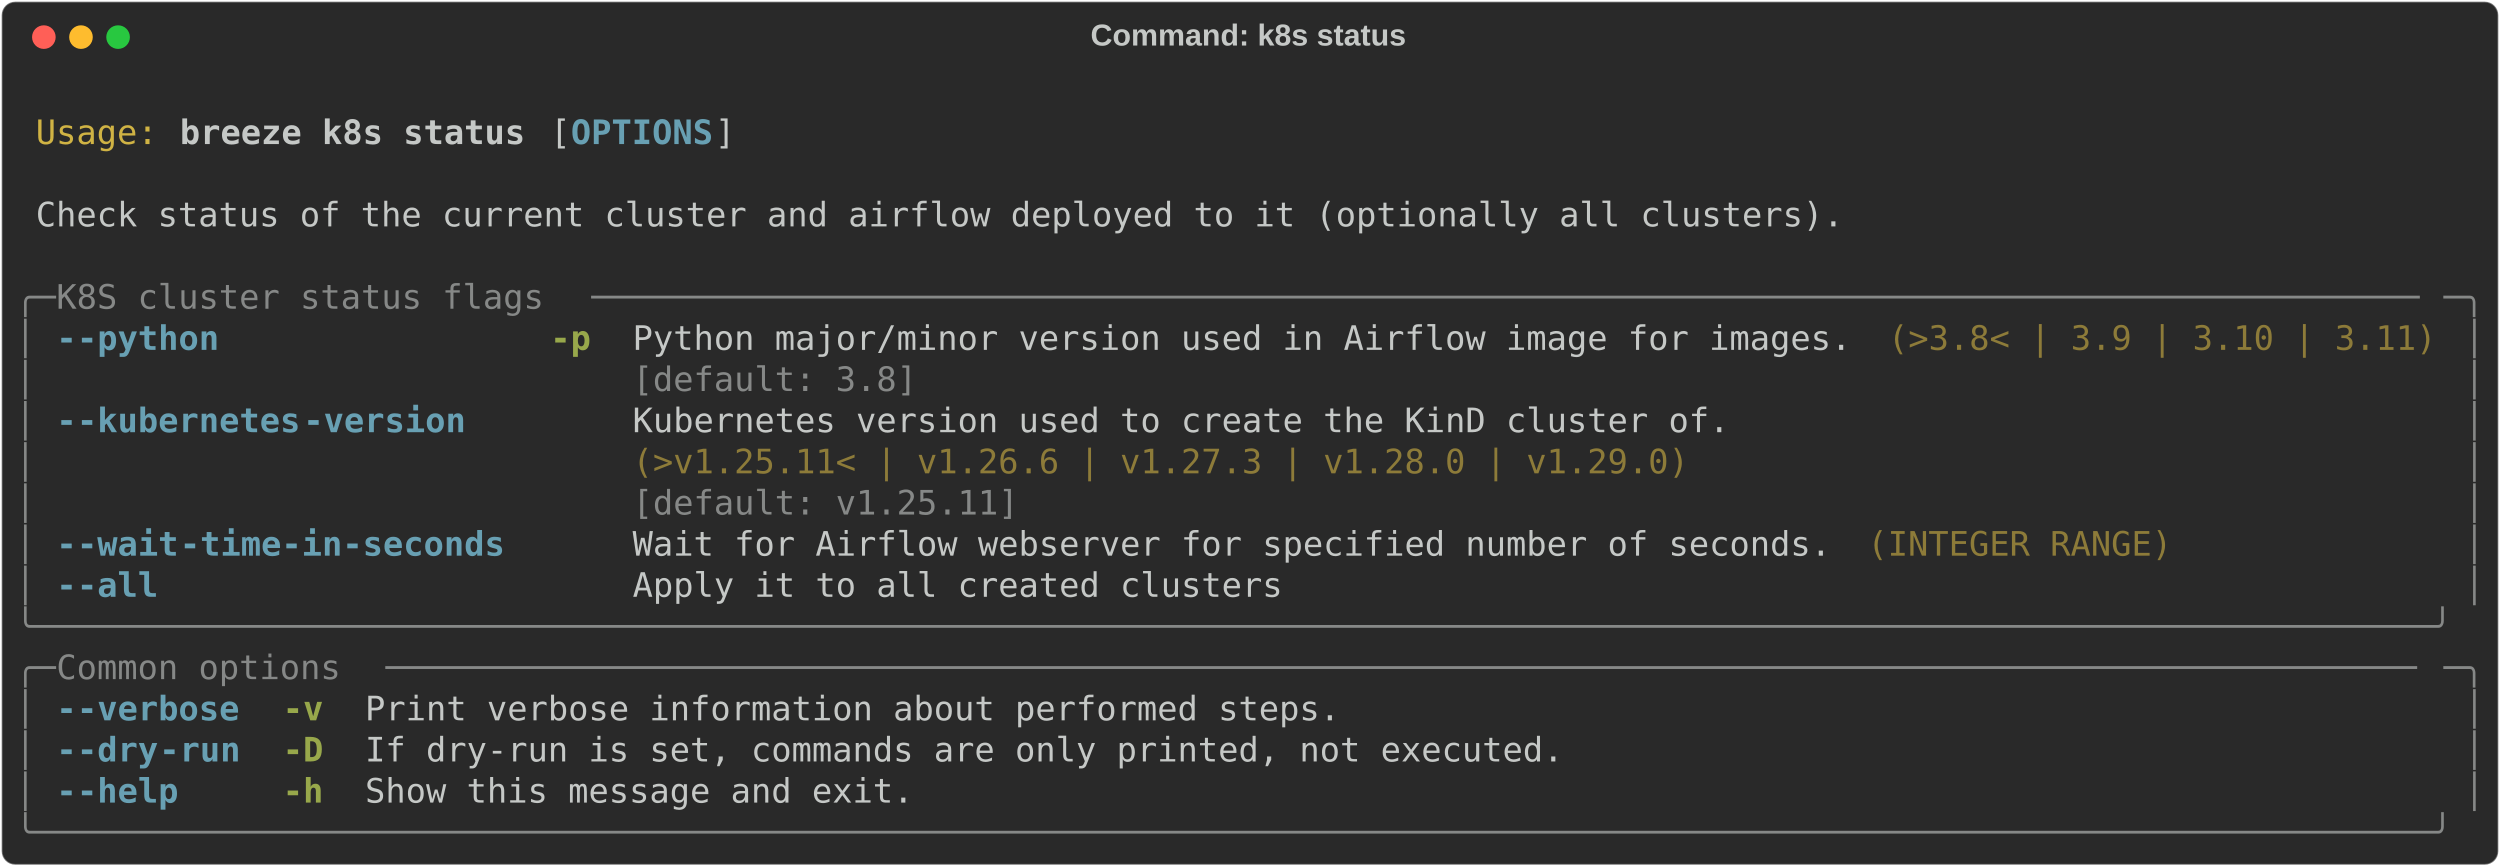
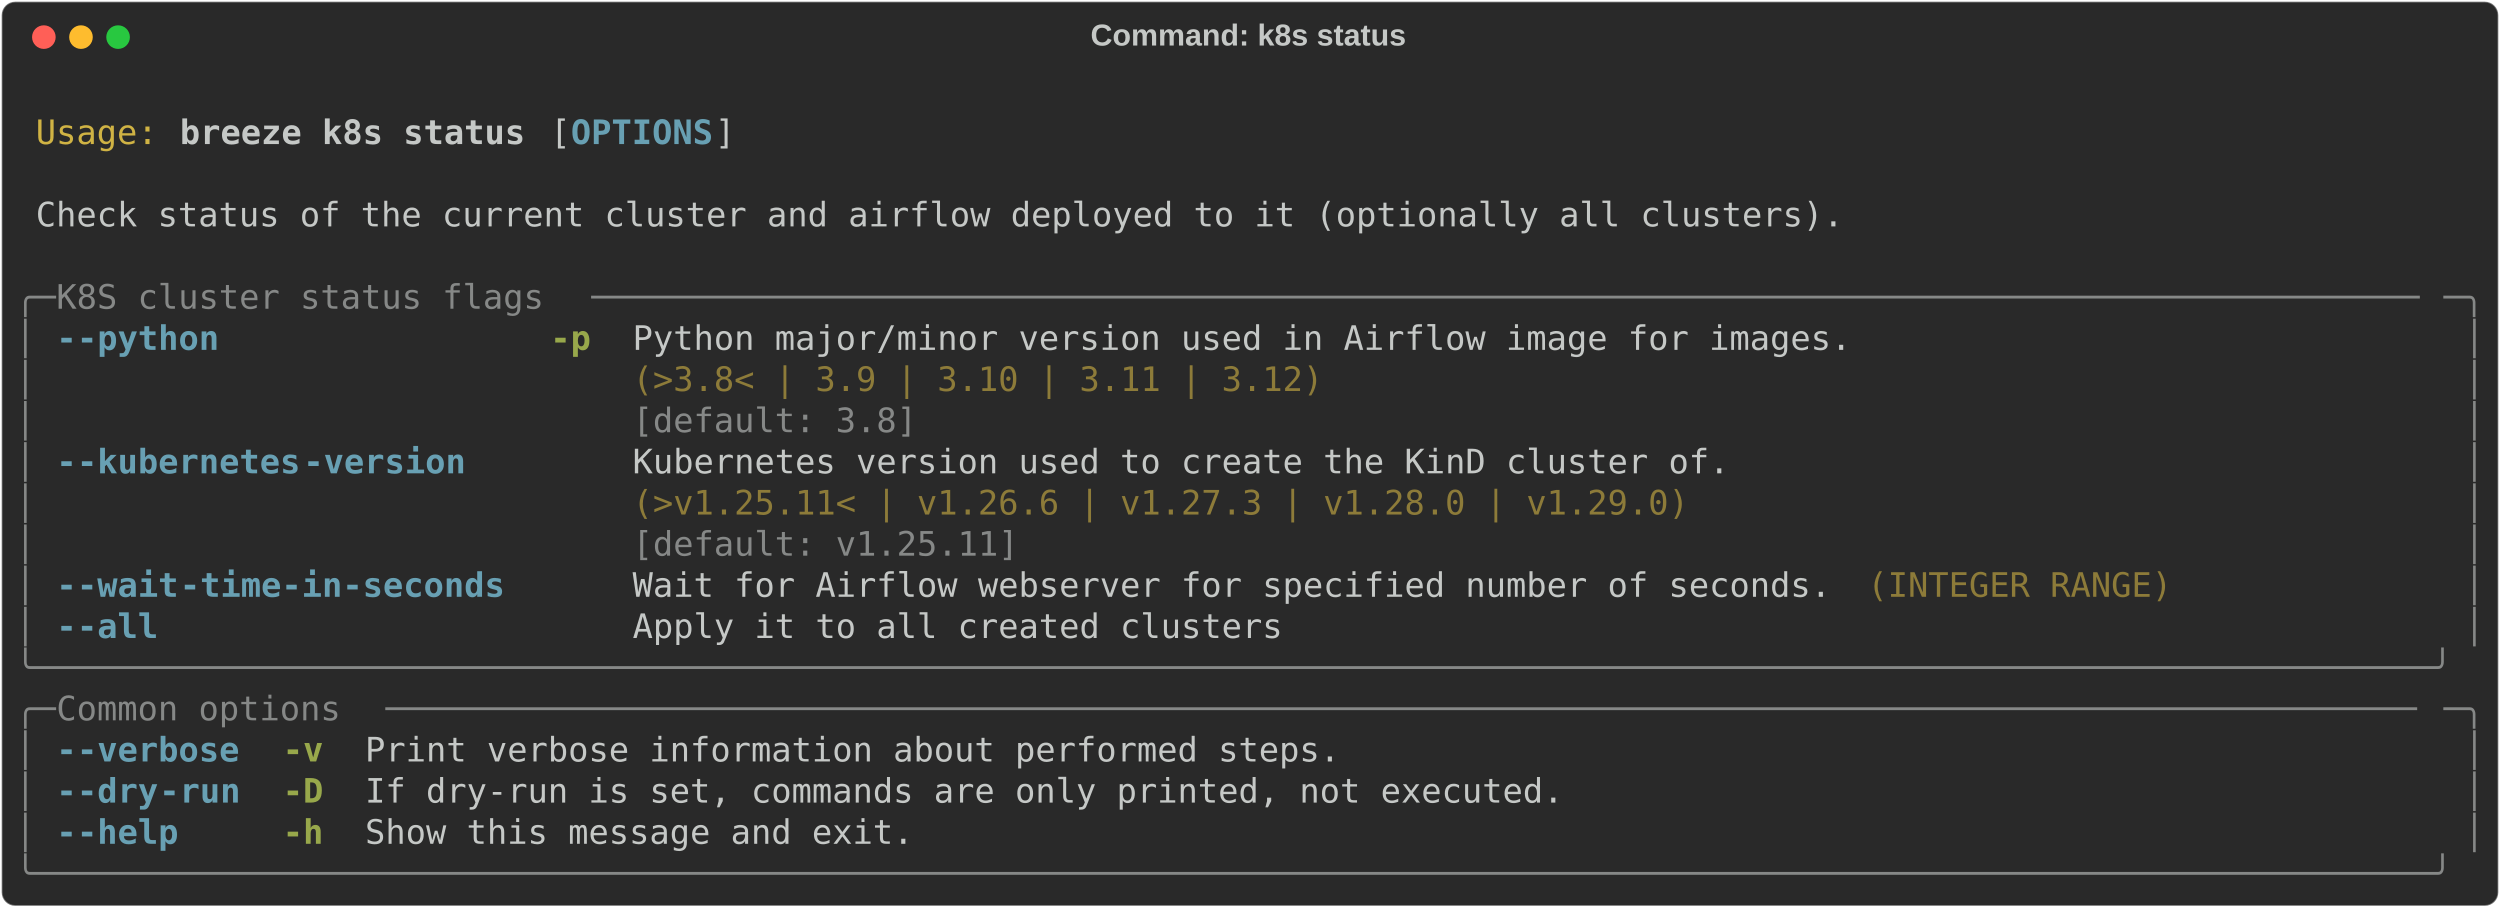
- <svg xmlns="http://www.w3.org/2000/svg" class="rich-terminal" viewBox="0 0 1482 513.6">
+ <svg xmlns="http://www.w3.org/2000/svg" class="rich-terminal" viewBox="0 0 1482 538.0">
  <style>

    @font-face {
        font-family: "Fira Code";
        src: local("FiraCode-Regular"),
                url("https://cdnjs.cloudflare.com/ajax/libs/firacode/6.2.0/woff2/FiraCode-Regular.woff2") format("woff2"),
                url("https://cdnjs.cloudflare.com/ajax/libs/firacode/6.2.0/woff/FiraCode-Regular.woff") format("woff");
        font-style: normal;
        font-weight: 400;
    }
    @font-face {
        font-family: "Fira Code";
        src: local("FiraCode-Bold"),
                url("https://cdnjs.cloudflare.com/ajax/libs/firacode/6.2.0/woff2/FiraCode-Bold.woff2") format("woff2"),
                url("https://cdnjs.cloudflare.com/ajax/libs/firacode/6.2.0/woff/FiraCode-Bold.woff") format("woff");
        font-style: bold;
        font-weight: 700;
    }

    .breeze-k8s-status-matrix {
        font-family: Fira Code, monospace;
        font-size: 20px;
        line-height: 24.4px;
        font-variant-east-asian: full-width;
    }

    .breeze-k8s-status-title {
        font-size: 18px;
        font-weight: bold;
        font-family: arial;
    }

    .breeze-k8s-status-r1 { fill: #c5c8c6 }
.breeze-k8s-status-r2 { fill: #d0b344 }
.breeze-k8s-status-r3 { fill: #c5c8c6;font-weight: bold }
.breeze-k8s-status-r4 { fill: #68a0b3;font-weight: bold }
.breeze-k8s-status-r5 { fill: #868887 }
.breeze-k8s-status-r6 { fill: #98a84b;font-weight: bold }
.breeze-k8s-status-r7 { fill: #8d7b39 }
    </style>
  <defs>
    <clipPath id="breeze-k8s-status-clip-terminal">
-       <rect x="0" y="0" width="1463.0" height="462.6" />
+       <rect x="0" y="0" width="1463.0" height="487.0" />
    </clipPath>
    <clipPath id="breeze-k8s-status-line-0">
      <rect x="0" y="1.5" width="1464" height="24.65" />
    </clipPath>
    <clipPath id="breeze-k8s-status-line-1">
      <rect x="0" y="25.9" width="1464" height="24.65" />
    </clipPath>
    <clipPath id="breeze-k8s-status-line-2">
      <rect x="0" y="50.3" width="1464" height="24.65" />
    </clipPath>
    <clipPath id="breeze-k8s-status-line-3">
      <rect x="0" y="74.7" width="1464" height="24.65" />
    </clipPath>
    <clipPath id="breeze-k8s-status-line-4">
      <rect x="0" y="99.1" width="1464" height="24.65" />
    </clipPath>
    <clipPath id="breeze-k8s-status-line-5">
      <rect x="0" y="123.5" width="1464" height="24.65" />
    </clipPath>
    <clipPath id="breeze-k8s-status-line-6">
      <rect x="0" y="147.9" width="1464" height="24.65" />
    </clipPath>
    <clipPath id="breeze-k8s-status-line-7">
      <rect x="0" y="172.3" width="1464" height="24.65" />
    </clipPath>
    <clipPath id="breeze-k8s-status-line-8">
      <rect x="0" y="196.7" width="1464" height="24.65" />
    </clipPath>
    <clipPath id="breeze-k8s-status-line-9">
      <rect x="0" y="221.1" width="1464" height="24.65" />
    </clipPath>
    <clipPath id="breeze-k8s-status-line-10">
      <rect x="0" y="245.5" width="1464" height="24.65" />
    </clipPath>
    <clipPath id="breeze-k8s-status-line-11">
      <rect x="0" y="269.9" width="1464" height="24.65" />
    </clipPath>
    <clipPath id="breeze-k8s-status-line-12">
      <rect x="0" y="294.3" width="1464" height="24.65" />
    </clipPath>
    <clipPath id="breeze-k8s-status-line-13">
      <rect x="0" y="318.7" width="1464" height="24.65" />
    </clipPath>
    <clipPath id="breeze-k8s-status-line-14">
      <rect x="0" y="343.1" width="1464" height="24.65" />
    </clipPath>
    <clipPath id="breeze-k8s-status-line-15">
      <rect x="0" y="367.5" width="1464" height="24.65" />
    </clipPath>
    <clipPath id="breeze-k8s-status-line-16">
      <rect x="0" y="391.9" width="1464" height="24.65" />
    </clipPath>
    <clipPath id="breeze-k8s-status-line-17">
      <rect x="0" y="416.3" width="1464" height="24.65" />
    </clipPath>
+     <clipPath id="breeze-k8s-status-line-18">
+       <rect x="0" y="440.7" width="1464" height="24.65" />
+     </clipPath>
  </defs>
-   <rect fill="#292929" stroke="rgba(255,255,255,0.35)" stroke-width="1" x="1" y="1" width="1480" height="511.6" rx="8" />
+   <rect fill="#292929" stroke="rgba(255,255,255,0.35)" stroke-width="1" x="1" y="1" width="1480" height="536" rx="8" />
  <text class="breeze-k8s-status-title" fill="#c5c8c6" text-anchor="middle" x="740" y="27">Command: k8s status</text>
  <g transform="translate(26,22)">
    <circle cx="0" cy="0" r="7" fill="#ff5f57" />
    <circle cx="22" cy="0" r="7" fill="#febc2e" />
    <circle cx="44" cy="0" r="7" fill="#28c840" />
  </g>
  <g transform="translate(9, 41)" clip-path="url(#breeze-k8s-status-clip-terminal)">
    <g class="breeze-k8s-status-matrix">
      <text class="breeze-k8s-status-r1" x="1464" y="20" textLength="12.2" clip-path="url(#breeze-k8s-status-line-0)">
</text>
      <text class="breeze-k8s-status-r2" x="12.2" y="44.4" textLength="73.2" clip-path="url(#breeze-k8s-status-line-1)">Usage:</text>
      <text class="breeze-k8s-status-r3" x="97.6" y="44.4" textLength="207.4" clip-path="url(#breeze-k8s-status-line-1)">breeze k8s status</text>
      <text class="breeze-k8s-status-r1" x="317.2" y="44.4" textLength="12.2" clip-path="url(#breeze-k8s-status-line-1)">[</text>
      <text class="breeze-k8s-status-r4" x="329.4" y="44.4" textLength="85.4" clip-path="url(#breeze-k8s-status-line-1)">OPTIONS</text>
      <text class="breeze-k8s-status-r1" x="414.8" y="44.4" textLength="12.2" clip-path="url(#breeze-k8s-status-line-1)">]</text>
      <text class="breeze-k8s-status-r1" x="1464" y="44.4" textLength="12.2" clip-path="url(#breeze-k8s-status-line-1)">
</text>
      <text class="breeze-k8s-status-r1" x="1464" y="68.8" textLength="12.2" clip-path="url(#breeze-k8s-status-line-2)">
</text>
      <text class="breeze-k8s-status-r1" x="12.2" y="93.2" textLength="1085.8" clip-path="url(#breeze-k8s-status-line-3)">Check status of the current cluster and airflow deployed to it (optionally all clusters).</text>
      <text class="breeze-k8s-status-r1" x="1464" y="93.2" textLength="12.2" clip-path="url(#breeze-k8s-status-line-3)">
</text>
      <text class="breeze-k8s-status-r1" x="1464" y="117.6" textLength="12.2" clip-path="url(#breeze-k8s-status-line-4)">
</text>
      <text class="breeze-k8s-status-r5" x="0" y="142" textLength="24.4" clip-path="url(#breeze-k8s-status-line-5)">╭─</text>
      <text class="breeze-k8s-status-r5" x="24.4" y="142" textLength="317.2" clip-path="url(#breeze-k8s-status-line-5)"> K8S cluster status flags </text>
      <text class="breeze-k8s-status-r5" x="341.6" y="142" textLength="1098" clip-path="url(#breeze-k8s-status-line-5)">──────────────────────────────────────────────────────────────────────────────────────────</text>
      <text class="breeze-k8s-status-r5" x="1439.6" y="142" textLength="24.4" clip-path="url(#breeze-k8s-status-line-5)">─╮</text>
      <text class="breeze-k8s-status-r1" x="1464" y="142" textLength="12.2" clip-path="url(#breeze-k8s-status-line-5)">
</text>
      <text class="breeze-k8s-status-r5" x="0" y="166.4" textLength="12.2" clip-path="url(#breeze-k8s-status-line-6)">│</text>
      <text class="breeze-k8s-status-r4" x="24.4" y="166.4" textLength="12.2" clip-path="url(#breeze-k8s-status-line-6)">-</text>
      <text class="breeze-k8s-status-r4" x="36.6" y="166.4" textLength="85.4" clip-path="url(#breeze-k8s-status-line-6)">-python</text>
      <text class="breeze-k8s-status-r6" x="317.2" y="166.4" textLength="24.4" clip-path="url(#breeze-k8s-status-line-6)">-p</text>
      <text class="breeze-k8s-status-r1" x="366" y="166.4" textLength="732" clip-path="url(#breeze-k8s-status-line-6)">Python major/minor version used in Airflow image for images.</text>
-       <text class="breeze-k8s-status-r7" x="1110.2" y="166.4" textLength="329.4" clip-path="url(#breeze-k8s-status-line-6)">(&gt;3.8&lt; | 3.9 | 3.10 | 3.11)</text>
      <text class="breeze-k8s-status-r5" x="1451.8" y="166.4" textLength="12.2" clip-path="url(#breeze-k8s-status-line-6)">│</text>
      <text class="breeze-k8s-status-r1" x="1464" y="166.4" textLength="12.2" clip-path="url(#breeze-k8s-status-line-6)">
</text>
      <text class="breeze-k8s-status-r5" x="0" y="190.8" textLength="12.2" clip-path="url(#breeze-k8s-status-line-7)">│</text>
-       <text class="breeze-k8s-status-r5" x="366" y="190.8" textLength="732" clip-path="url(#breeze-k8s-status-line-7)">[default: 3.8]                                              </text>
+       <text class="breeze-k8s-status-r7" x="366" y="190.8" textLength="732" clip-path="url(#breeze-k8s-status-line-7)">(&gt;3.8&lt; | 3.9 | 3.10 | 3.11 | 3.12)                          </text>
      <text class="breeze-k8s-status-r5" x="1451.8" y="190.8" textLength="12.2" clip-path="url(#breeze-k8s-status-line-7)">│</text>
      <text class="breeze-k8s-status-r1" x="1464" y="190.8" textLength="12.2" clip-path="url(#breeze-k8s-status-line-7)">
</text>
      <text class="breeze-k8s-status-r5" x="0" y="215.2" textLength="12.2" clip-path="url(#breeze-k8s-status-line-8)">│</text>
-       <text class="breeze-k8s-status-r4" x="24.4" y="215.2" textLength="12.2" clip-path="url(#breeze-k8s-status-line-8)">-</text>
-       <text class="breeze-k8s-status-r4" x="36.6" y="215.2" textLength="134.2" clip-path="url(#breeze-k8s-status-line-8)">-kubernetes</text>
-       <text class="breeze-k8s-status-r4" x="170.8" y="215.2" textLength="97.6" clip-path="url(#breeze-k8s-status-line-8)">-version</text>
-       <text class="breeze-k8s-status-r1" x="366" y="215.2" textLength="658.8" clip-path="url(#breeze-k8s-status-line-8)">Kubernetes version used to create the KinD cluster of.</text>
+       <text class="breeze-k8s-status-r5" x="366" y="215.2" textLength="732" clip-path="url(#breeze-k8s-status-line-8)">[default: 3.8]                                              </text>
      <text class="breeze-k8s-status-r5" x="1451.8" y="215.2" textLength="12.2" clip-path="url(#breeze-k8s-status-line-8)">│</text>
      <text class="breeze-k8s-status-r1" x="1464" y="215.2" textLength="12.2" clip-path="url(#breeze-k8s-status-line-8)">
</text>
      <text class="breeze-k8s-status-r5" x="0" y="239.6" textLength="12.2" clip-path="url(#breeze-k8s-status-line-9)">│</text>
-       <text class="breeze-k8s-status-r7" x="366" y="239.6" textLength="658.8" clip-path="url(#breeze-k8s-status-line-9)">(&gt;v1.25.11&lt; | v1.26.6 | v1.27.3 | v1.28.0 | v1.29.0)  </text>
+       <text class="breeze-k8s-status-r4" x="24.4" y="239.6" textLength="12.2" clip-path="url(#breeze-k8s-status-line-9)">-</text>
+       <text class="breeze-k8s-status-r4" x="36.6" y="239.6" textLength="134.2" clip-path="url(#breeze-k8s-status-line-9)">-kubernetes</text>
+       <text class="breeze-k8s-status-r4" x="170.8" y="239.6" textLength="97.6" clip-path="url(#breeze-k8s-status-line-9)">-version</text>
+       <text class="breeze-k8s-status-r1" x="366" y="239.6" textLength="658.8" clip-path="url(#breeze-k8s-status-line-9)">Kubernetes version used to create the KinD cluster of.</text>
      <text class="breeze-k8s-status-r5" x="1451.8" y="239.6" textLength="12.2" clip-path="url(#breeze-k8s-status-line-9)">│</text>
      <text class="breeze-k8s-status-r1" x="1464" y="239.6" textLength="12.2" clip-path="url(#breeze-k8s-status-line-9)">
</text>
      <text class="breeze-k8s-status-r5" x="0" y="264" textLength="12.2" clip-path="url(#breeze-k8s-status-line-10)">│</text>
-       <text class="breeze-k8s-status-r5" x="366" y="264" textLength="658.8" clip-path="url(#breeze-k8s-status-line-10)">[default: v1.25.11]                                   </text>
+       <text class="breeze-k8s-status-r7" x="366" y="264" textLength="658.8" clip-path="url(#breeze-k8s-status-line-10)">(&gt;v1.25.11&lt; | v1.26.6 | v1.27.3 | v1.28.0 | v1.29.0)  </text>
      <text class="breeze-k8s-status-r5" x="1451.8" y="264" textLength="12.2" clip-path="url(#breeze-k8s-status-line-10)">│</text>
      <text class="breeze-k8s-status-r1" x="1464" y="264" textLength="12.2" clip-path="url(#breeze-k8s-status-line-10)">
</text>
      <text class="breeze-k8s-status-r5" x="0" y="288.4" textLength="12.2" clip-path="url(#breeze-k8s-status-line-11)">│</text>
-       <text class="breeze-k8s-status-r4" x="24.4" y="288.4" textLength="12.2" clip-path="url(#breeze-k8s-status-line-11)">-</text>
-       <text class="breeze-k8s-status-r4" x="36.6" y="288.4" textLength="61" clip-path="url(#breeze-k8s-status-line-11)">-wait</text>
-       <text class="breeze-k8s-status-r4" x="97.6" y="288.4" textLength="195.2" clip-path="url(#breeze-k8s-status-line-11)">-time-in-seconds</text>
-       <text class="breeze-k8s-status-r1" x="366" y="288.4" textLength="719.8" clip-path="url(#breeze-k8s-status-line-11)">Wait for Airflow webserver for specified number of seconds.</text>
-       <text class="breeze-k8s-status-r7" x="1098" y="288.4" textLength="183" clip-path="url(#breeze-k8s-status-line-11)">(INTEGER RANGE)</text>
+       <text class="breeze-k8s-status-r5" x="366" y="288.4" textLength="658.8" clip-path="url(#breeze-k8s-status-line-11)">[default: v1.25.11]                                   </text>
      <text class="breeze-k8s-status-r5" x="1451.8" y="288.4" textLength="12.2" clip-path="url(#breeze-k8s-status-line-11)">│</text>
      <text class="breeze-k8s-status-r1" x="1464" y="288.4" textLength="12.2" clip-path="url(#breeze-k8s-status-line-11)">
</text>
      <text class="breeze-k8s-status-r5" x="0" y="312.8" textLength="12.2" clip-path="url(#breeze-k8s-status-line-12)">│</text>
      <text class="breeze-k8s-status-r4" x="24.4" y="312.8" textLength="12.2" clip-path="url(#breeze-k8s-status-line-12)">-</text>
-       <text class="breeze-k8s-status-r4" x="36.6" y="312.8" textLength="48.8" clip-path="url(#breeze-k8s-status-line-12)">-all</text>
-       <text class="breeze-k8s-status-r1" x="366" y="312.8" textLength="390.4" clip-path="url(#breeze-k8s-status-line-12)">Apply it to all created clusters</text>
+       <text class="breeze-k8s-status-r4" x="36.6" y="312.8" textLength="61" clip-path="url(#breeze-k8s-status-line-12)">-wait</text>
+       <text class="breeze-k8s-status-r4" x="97.6" y="312.8" textLength="195.2" clip-path="url(#breeze-k8s-status-line-12)">-time-in-seconds</text>
+       <text class="breeze-k8s-status-r1" x="366" y="312.8" textLength="719.8" clip-path="url(#breeze-k8s-status-line-12)">Wait for Airflow webserver for specified number of seconds.</text>
+       <text class="breeze-k8s-status-r7" x="1098" y="312.8" textLength="183" clip-path="url(#breeze-k8s-status-line-12)">(INTEGER RANGE)</text>
      <text class="breeze-k8s-status-r5" x="1451.8" y="312.8" textLength="12.2" clip-path="url(#breeze-k8s-status-line-12)">│</text>
      <text class="breeze-k8s-status-r1" x="1464" y="312.8" textLength="12.2" clip-path="url(#breeze-k8s-status-line-12)">
</text>
-       <text class="breeze-k8s-status-r5" x="0" y="337.2" textLength="1464" clip-path="url(#breeze-k8s-status-line-13)">╰──────────────────────────────────────────────────────────────────────────────────────────────────────────────────────╯</text>
+       <text class="breeze-k8s-status-r5" x="0" y="337.2" textLength="12.2" clip-path="url(#breeze-k8s-status-line-13)">│</text>
+       <text class="breeze-k8s-status-r4" x="24.4" y="337.2" textLength="12.2" clip-path="url(#breeze-k8s-status-line-13)">-</text>
+       <text class="breeze-k8s-status-r4" x="36.6" y="337.2" textLength="48.8" clip-path="url(#breeze-k8s-status-line-13)">-all</text>
+       <text class="breeze-k8s-status-r1" x="366" y="337.2" textLength="390.4" clip-path="url(#breeze-k8s-status-line-13)">Apply it to all created clusters</text>
+       <text class="breeze-k8s-status-r5" x="1451.8" y="337.2" textLength="12.2" clip-path="url(#breeze-k8s-status-line-13)">│</text>
      <text class="breeze-k8s-status-r1" x="1464" y="337.2" textLength="12.2" clip-path="url(#breeze-k8s-status-line-13)">
</text>
-       <text class="breeze-k8s-status-r5" x="0" y="361.6" textLength="24.4" clip-path="url(#breeze-k8s-status-line-14)">╭─</text>
-       <text class="breeze-k8s-status-r5" x="24.4" y="361.6" textLength="195.2" clip-path="url(#breeze-k8s-status-line-14)"> Common options </text>
-       <text class="breeze-k8s-status-r5" x="219.6" y="361.6" textLength="1220" clip-path="url(#breeze-k8s-status-line-14)">────────────────────────────────────────────────────────────────────────────────────────────────────</text>
-       <text class="breeze-k8s-status-r5" x="1439.6" y="361.6" textLength="24.4" clip-path="url(#breeze-k8s-status-line-14)">─╮</text>
+       <text class="breeze-k8s-status-r5" x="0" y="361.6" textLength="1464" clip-path="url(#breeze-k8s-status-line-14)">╰──────────────────────────────────────────────────────────────────────────────────────────────────────────────────────╯</text>
      <text class="breeze-k8s-status-r1" x="1464" y="361.6" textLength="12.2" clip-path="url(#breeze-k8s-status-line-14)">
</text>
-       <text class="breeze-k8s-status-r5" x="0" y="386" textLength="12.2" clip-path="url(#breeze-k8s-status-line-15)">│</text>
-       <text class="breeze-k8s-status-r4" x="24.4" y="386" textLength="12.2" clip-path="url(#breeze-k8s-status-line-15)">-</text>
-       <text class="breeze-k8s-status-r4" x="36.6" y="386" textLength="97.6" clip-path="url(#breeze-k8s-status-line-15)">-verbose</text>
-       <text class="breeze-k8s-status-r6" x="158.6" y="386" textLength="24.4" clip-path="url(#breeze-k8s-status-line-15)">-v</text>
-       <text class="breeze-k8s-status-r1" x="207.4" y="386" textLength="585.6" clip-path="url(#breeze-k8s-status-line-15)">Print verbose information about performed steps.</text>
-       <text class="breeze-k8s-status-r5" x="1451.8" y="386" textLength="12.2" clip-path="url(#breeze-k8s-status-line-15)">│</text>
+       <text class="breeze-k8s-status-r5" x="0" y="386" textLength="24.4" clip-path="url(#breeze-k8s-status-line-15)">╭─</text>
+       <text class="breeze-k8s-status-r5" x="24.4" y="386" textLength="195.2" clip-path="url(#breeze-k8s-status-line-15)"> Common options </text>
+       <text class="breeze-k8s-status-r5" x="219.6" y="386" textLength="1220" clip-path="url(#breeze-k8s-status-line-15)">────────────────────────────────────────────────────────────────────────────────────────────────────</text>
+       <text class="breeze-k8s-status-r5" x="1439.6" y="386" textLength="24.4" clip-path="url(#breeze-k8s-status-line-15)">─╮</text>
      <text class="breeze-k8s-status-r1" x="1464" y="386" textLength="12.2" clip-path="url(#breeze-k8s-status-line-15)">
</text>
      <text class="breeze-k8s-status-r5" x="0" y="410.4" textLength="12.2" clip-path="url(#breeze-k8s-status-line-16)">│</text>
      <text class="breeze-k8s-status-r4" x="24.4" y="410.4" textLength="12.2" clip-path="url(#breeze-k8s-status-line-16)">-</text>
-       <text class="breeze-k8s-status-r4" x="36.6" y="410.4" textLength="48.8" clip-path="url(#breeze-k8s-status-line-16)">-dry</text>
-       <text class="breeze-k8s-status-r4" x="85.4" y="410.4" textLength="48.8" clip-path="url(#breeze-k8s-status-line-16)">-run</text>
-       <text class="breeze-k8s-status-r6" x="158.6" y="410.4" textLength="24.4" clip-path="url(#breeze-k8s-status-line-16)">-D</text>
-       <text class="breeze-k8s-status-r1" x="207.4" y="410.4" textLength="719.8" clip-path="url(#breeze-k8s-status-line-16)">If dry-run is set, commands are only printed, not executed.</text>
+       <text class="breeze-k8s-status-r4" x="36.6" y="410.4" textLength="97.6" clip-path="url(#breeze-k8s-status-line-16)">-verbose</text>
+       <text class="breeze-k8s-status-r6" x="158.6" y="410.4" textLength="24.4" clip-path="url(#breeze-k8s-status-line-16)">-v</text>
+       <text class="breeze-k8s-status-r1" x="207.4" y="410.4" textLength="585.6" clip-path="url(#breeze-k8s-status-line-16)">Print verbose information about performed steps.</text>
      <text class="breeze-k8s-status-r5" x="1451.8" y="410.4" textLength="12.2" clip-path="url(#breeze-k8s-status-line-16)">│</text>
      <text class="breeze-k8s-status-r1" x="1464" y="410.4" textLength="12.2" clip-path="url(#breeze-k8s-status-line-16)">
</text>
      <text class="breeze-k8s-status-r5" x="0" y="434.8" textLength="12.2" clip-path="url(#breeze-k8s-status-line-17)">│</text>
      <text class="breeze-k8s-status-r4" x="24.4" y="434.8" textLength="12.2" clip-path="url(#breeze-k8s-status-line-17)">-</text>
-       <text class="breeze-k8s-status-r4" x="36.6" y="434.8" textLength="61" clip-path="url(#breeze-k8s-status-line-17)">-help</text>
-       <text class="breeze-k8s-status-r6" x="158.6" y="434.8" textLength="24.4" clip-path="url(#breeze-k8s-status-line-17)">-h</text>
-       <text class="breeze-k8s-status-r1" x="207.4" y="434.8" textLength="329.4" clip-path="url(#breeze-k8s-status-line-17)">Show this message and exit.</text>
+       <text class="breeze-k8s-status-r4" x="36.6" y="434.8" textLength="48.8" clip-path="url(#breeze-k8s-status-line-17)">-dry</text>
+       <text class="breeze-k8s-status-r4" x="85.4" y="434.8" textLength="48.8" clip-path="url(#breeze-k8s-status-line-17)">-run</text>
+       <text class="breeze-k8s-status-r6" x="158.6" y="434.8" textLength="24.4" clip-path="url(#breeze-k8s-status-line-17)">-D</text>
+       <text class="breeze-k8s-status-r1" x="207.4" y="434.8" textLength="719.8" clip-path="url(#breeze-k8s-status-line-17)">If dry-run is set, commands are only printed, not executed.</text>
      <text class="breeze-k8s-status-r5" x="1451.8" y="434.8" textLength="12.2" clip-path="url(#breeze-k8s-status-line-17)">│</text>
      <text class="breeze-k8s-status-r1" x="1464" y="434.8" textLength="12.2" clip-path="url(#breeze-k8s-status-line-17)">
</text>
-       <text class="breeze-k8s-status-r5" x="0" y="459.2" textLength="1464" clip-path="url(#breeze-k8s-status-line-18)">╰──────────────────────────────────────────────────────────────────────────────────────────────────────────────────────╯</text>
+       <text class="breeze-k8s-status-r5" x="0" y="459.2" textLength="12.2" clip-path="url(#breeze-k8s-status-line-18)">│</text>
+       <text class="breeze-k8s-status-r4" x="24.4" y="459.2" textLength="12.2" clip-path="url(#breeze-k8s-status-line-18)">-</text>
+       <text class="breeze-k8s-status-r4" x="36.6" y="459.2" textLength="61" clip-path="url(#breeze-k8s-status-line-18)">-help</text>
+       <text class="breeze-k8s-status-r6" x="158.6" y="459.2" textLength="24.4" clip-path="url(#breeze-k8s-status-line-18)">-h</text>
+       <text class="breeze-k8s-status-r1" x="207.4" y="459.2" textLength="329.4" clip-path="url(#breeze-k8s-status-line-18)">Show this message and exit.</text>
+       <text class="breeze-k8s-status-r5" x="1451.8" y="459.2" textLength="12.2" clip-path="url(#breeze-k8s-status-line-18)">│</text>
      <text class="breeze-k8s-status-r1" x="1464" y="459.2" textLength="12.2" clip-path="url(#breeze-k8s-status-line-18)">
+ </text>
+       <text class="breeze-k8s-status-r5" x="0" y="483.6" textLength="1464" clip-path="url(#breeze-k8s-status-line-19)">╰──────────────────────────────────────────────────────────────────────────────────────────────────────────────────────╯</text>
+       <text class="breeze-k8s-status-r1" x="1464" y="483.6" textLength="12.2" clip-path="url(#breeze-k8s-status-line-19)">
</text>
    </g>
  </g>
</svg>
